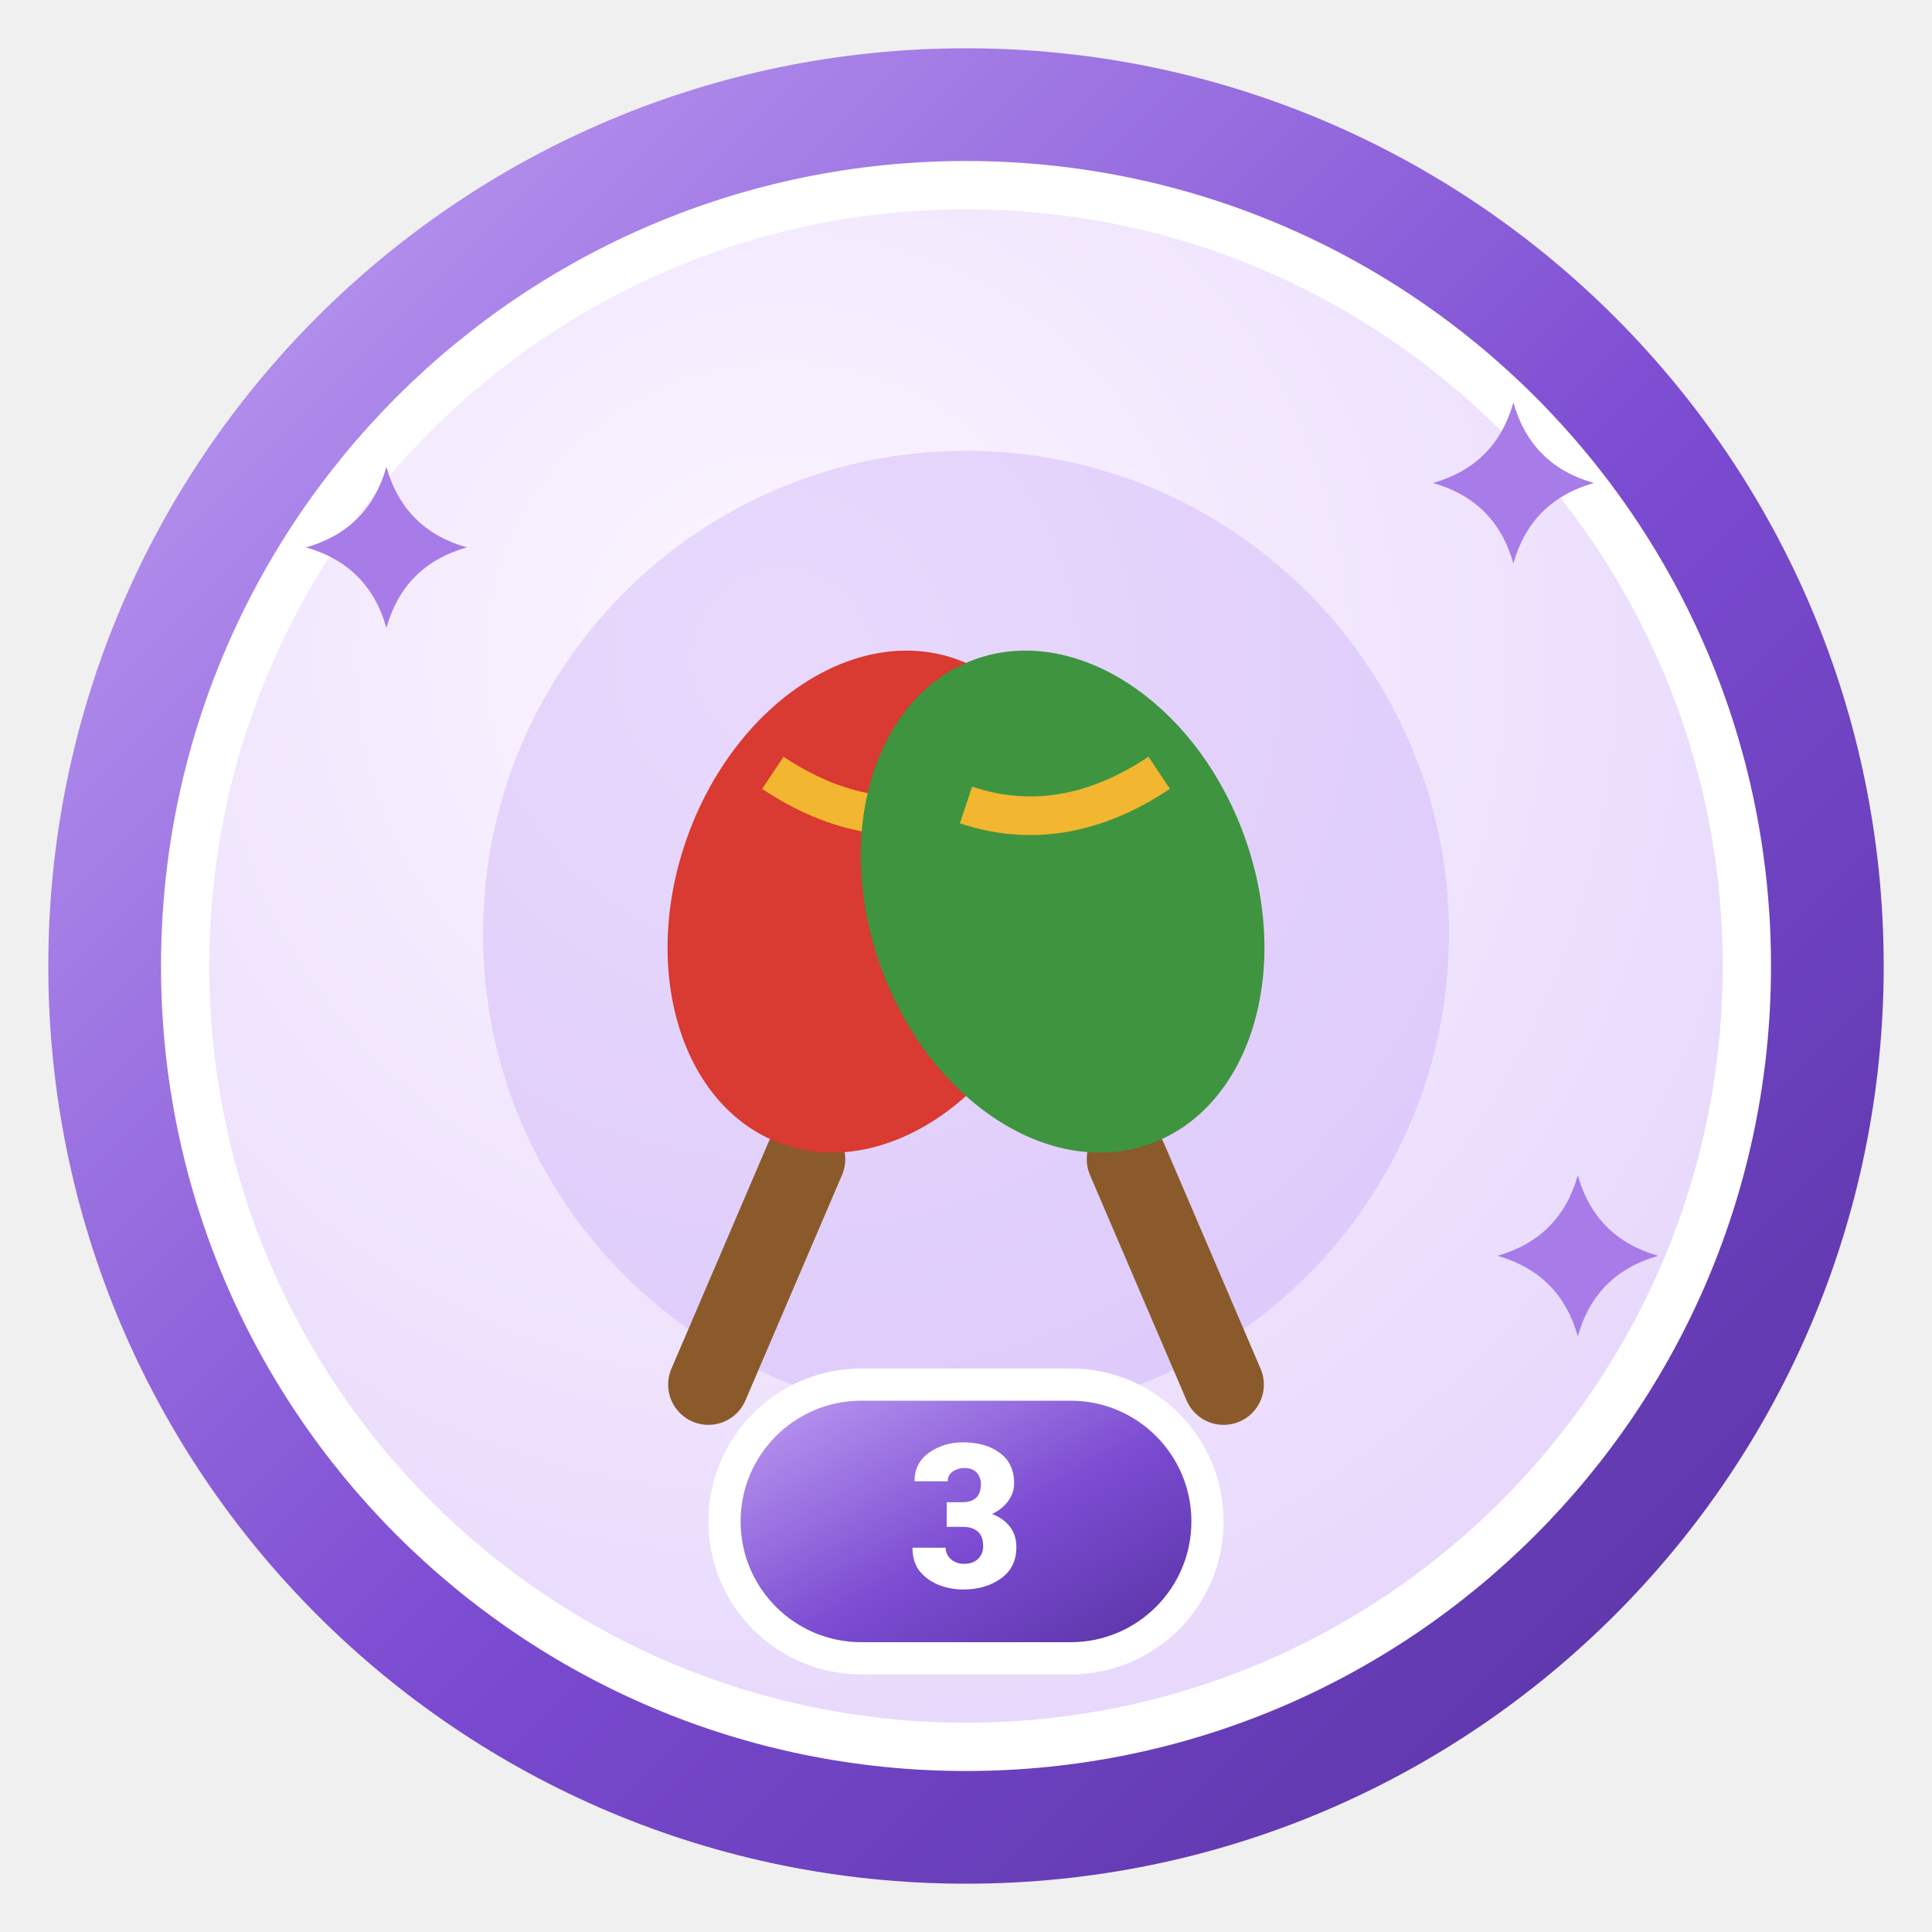
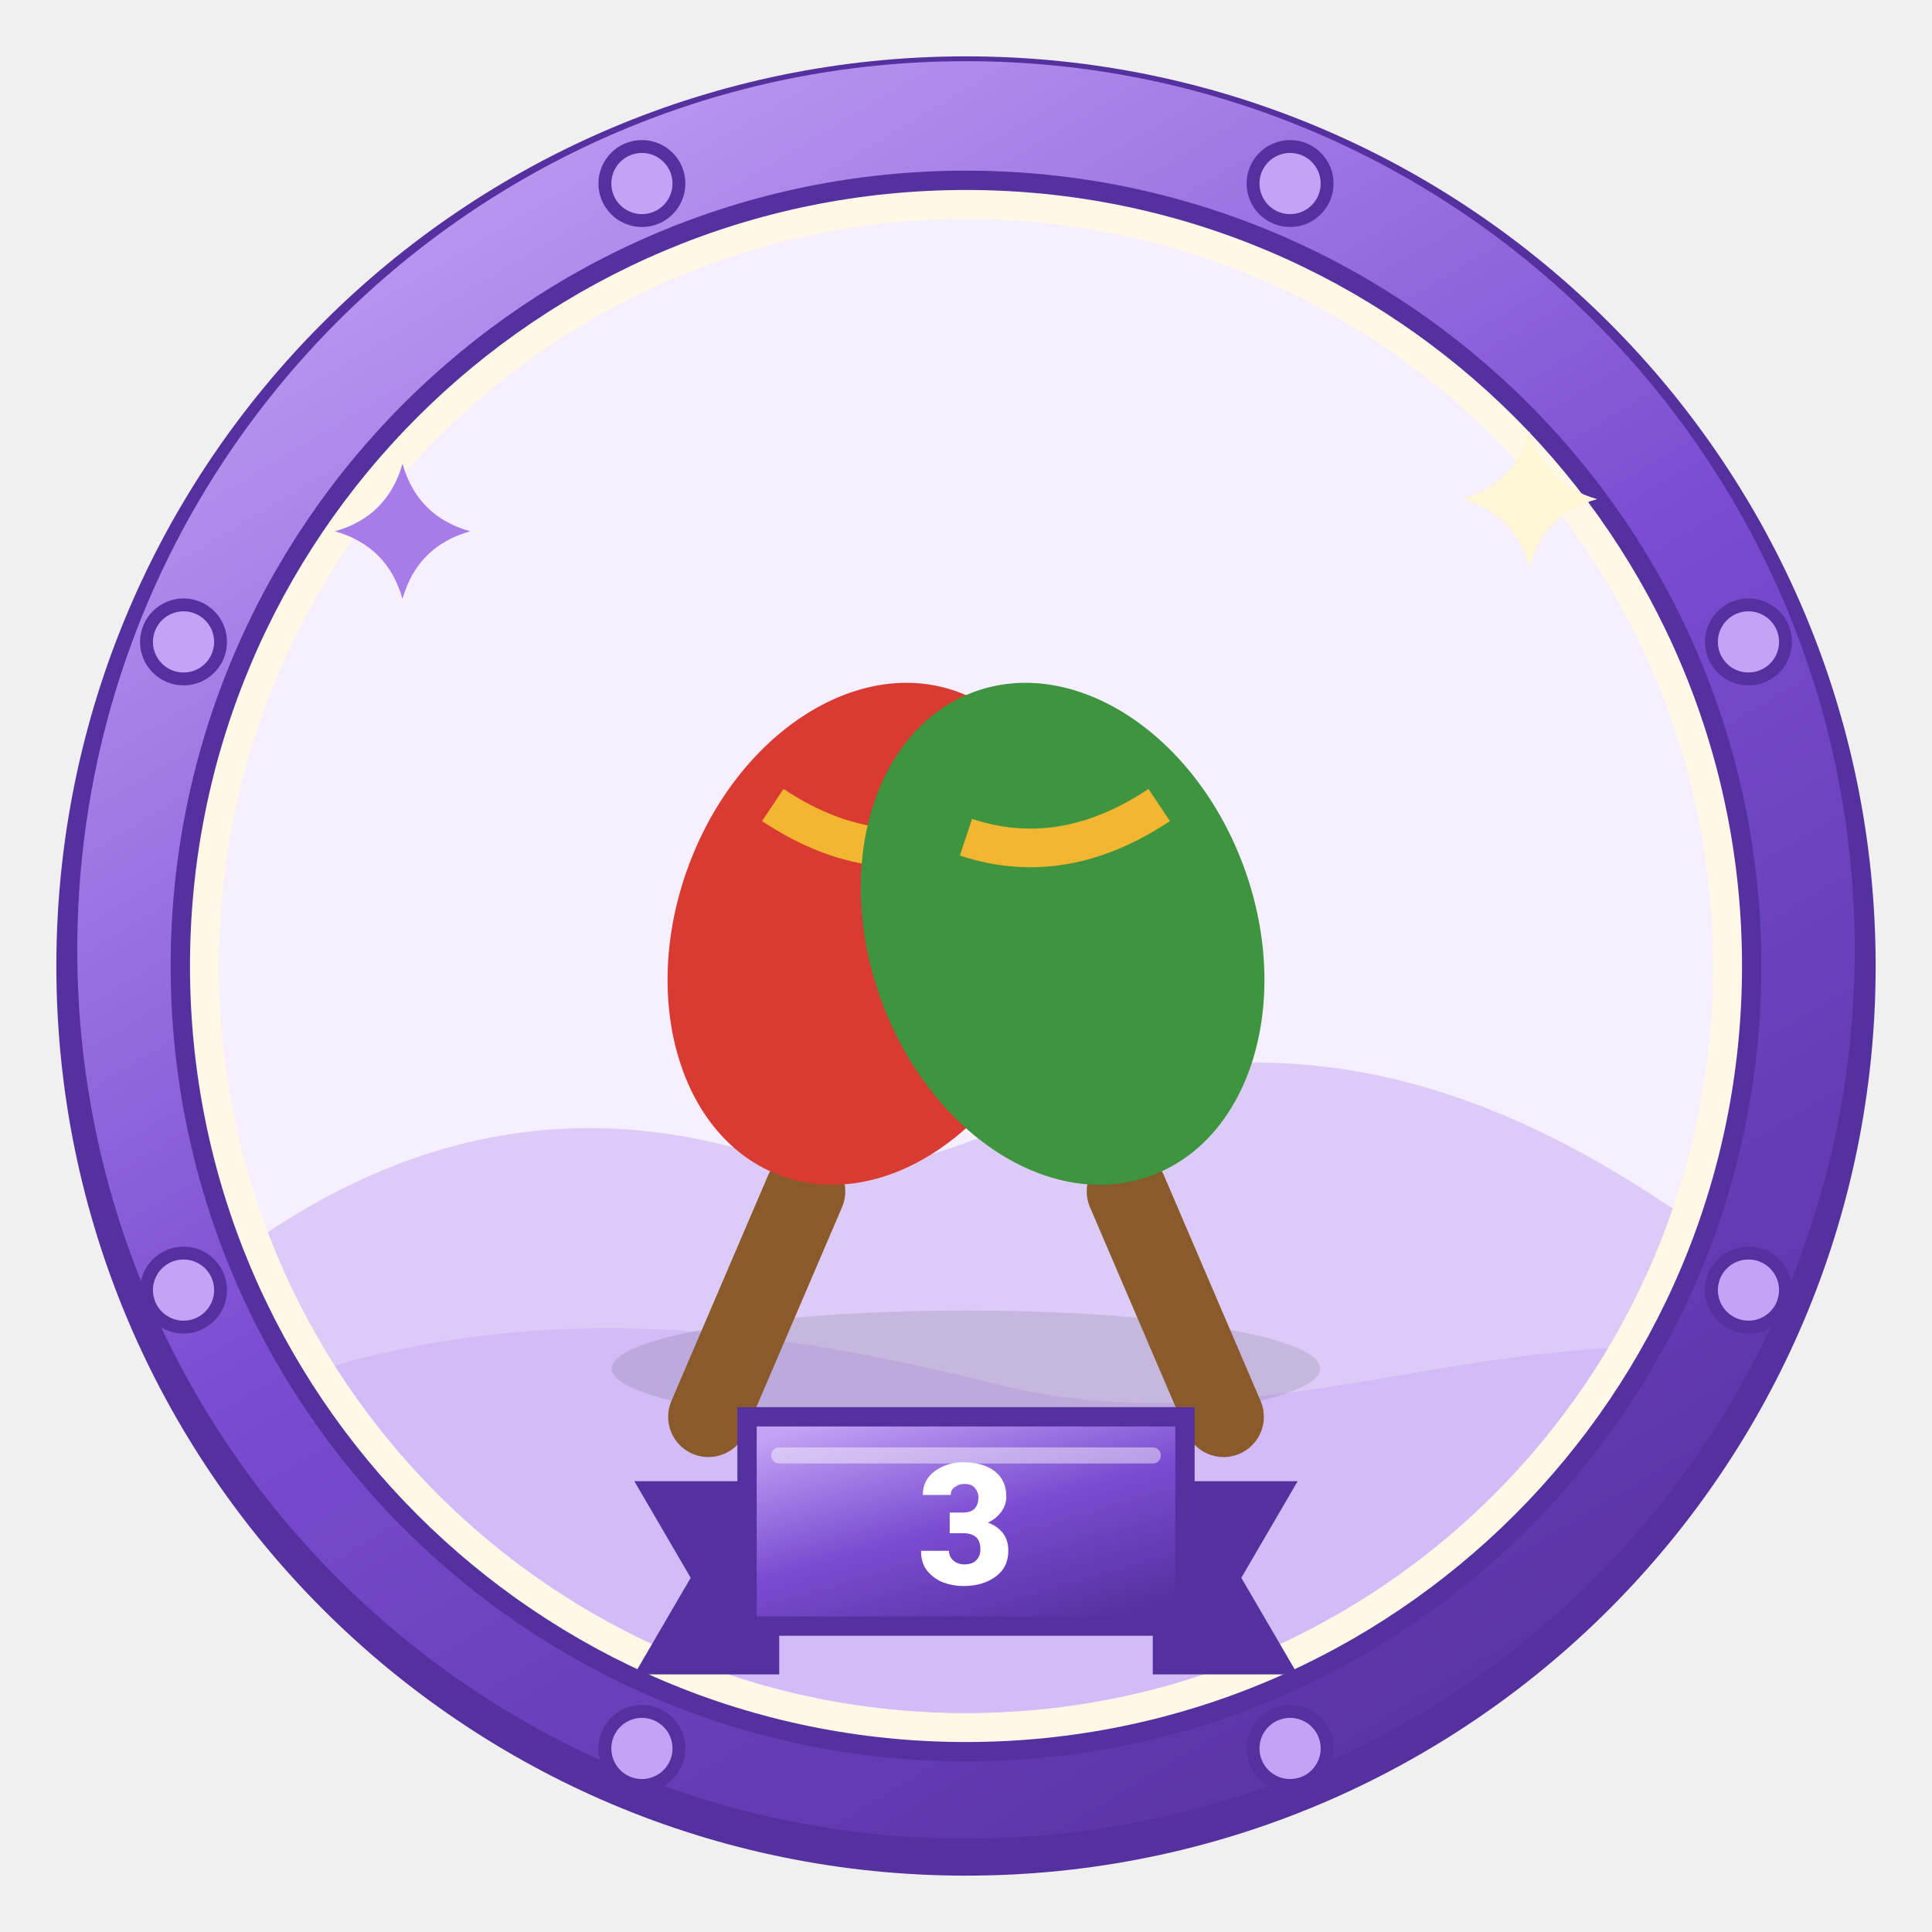
<svg xmlns="http://www.w3.org/2000/svg" viewBox="0 0 120 120" class="bx-badge bx-badge-epic" data-badge="asalto">
  <style>.b-float{animation:b-float 4.8s ease-in-out infinite}
.b-sway{animation:b-sway 5.6s ease-in-out infinite;transform-box:fill-box;transform-origin:50% 100%}
.b-pulse{animation:b-pulse 3.6s ease-in-out infinite}
.b-twinkle{animation:b-twinkle 2.8s ease-in-out infinite;transform-box:fill-box;transform-origin:center}
.b-spin{animation:b-spin 28s linear infinite;transform-origin:60px 60px}
.b-blink{animation:b-blink 5.2s 1.2s infinite;transform-box:fill-box;transform-origin:center;transform:scaleY(0)}
@keyframes b-float{0%,100%{transform:translateY(0)}50%{transform:translateY(-2.5px)}}
@keyframes b-sway{0%,100%{transform:rotate(-3deg)}50%{transform:rotate(3deg)}}
@keyframes b-pulse{0%,100%{opacity:.55}50%{opacity:1}}
@keyframes b-twinkle{0%,100%{opacity:.25;transform:scale(.7)}50%{opacity:1;transform:scale(1)}}
@keyframes b-spin{to{transform:rotate(360deg)}}
@keyframes b-blink{0%,92%,100%{transform:scaleY(0)}95%{transform:scaleY(1)}}
@media (prefers-reduced-motion:reduce){.b-float,.b-sway,.b-pulse,.b-twinkle,.b-spin,.b-blink{animation:none}}</style>
  <defs>
-     <radialGradient id="bx-asalto-bg" cx=".38" cy=".3" r=".85">
-       <stop offset="0" stop-color="#fcf6ff" />
-       <stop offset="1" stop-color="#e4d3fb" />
-     </radialGradient>
-     <linearGradient id="bx-asalto-ring" x1="0" y1="0" x2="1" y2="1">
+     <linearGradient id="bx-asalto-ring" x1=".2" y1="0" x2=".8" y2="1">
      <stop offset="0" stop-color="#c3a3f5" />
-       <stop offset=".55" stop-color="#7b4bd1" />
+       <stop offset=".5" stop-color="#7b4bd1" />
      <stop offset="1" stop-color="#55309f" />
    </linearGradient>
    <clipPath id="bx-asalto-clip">
-       <circle cx="60" cy="60" r="47" />
+       <circle cx="60" cy="60" r="46.4" />
    </clipPath>
    <radialGradient id="bx-asalto-crown" cx=".4" cy=".28" r=".85">
      <stop offset="0" stop-color="#6fc055" />
      <stop offset=".65" stop-color="#3f9440" />
      <stop offset="1" stop-color="#2d7a33" />
    </radialGradient>
  </defs>
-   <circle cx="60" cy="60" r="57" fill="url(#bx-asalto-ring)" />
-   <circle cx="60" cy="60" r="50" fill="#fff" />
-   <circle cx="60" cy="60" r="47" fill="url(#bx-asalto-bg)" />
+   <circle cx="60" cy="60" r="56.5" fill="#55309f" />
+   <circle cx="60" cy="59" r="55.2" fill="url(#bx-asalto-ring)" />
+   <path d="M17.5 46A44.5 44.5 0 0 1 102.5 46" fill="none" stroke="#c3a3f5" stroke-width="2.2" stroke-linecap="round" opacity=".9" />
+   <circle cx="108.6" cy="80.13" r="2.3" fill="#c3a3f5" stroke="#55309f" stroke-width=".8" />
+   <circle cx="80.13" cy="108.6" r="2.3" fill="#c3a3f5" stroke="#55309f" stroke-width=".8" />
+   <circle cx="39.87" cy="108.6" r="2.3" fill="#c3a3f5" stroke="#55309f" stroke-width=".8" />
+   <circle cx="11.4" cy="80.13" r="2.3" fill="#c3a3f5" stroke="#55309f" stroke-width=".8" />
+   <circle cx="11.4" cy="39.87" r="2.3" fill="#c3a3f5" stroke="#55309f" stroke-width=".8" />
+   <circle cx="39.87" cy="11.4" r="2.3" fill="#c3a3f5" stroke="#55309f" stroke-width=".8" />
+   <circle cx="80.13" cy="11.4" r="2.3" fill="#c3a3f5" stroke="#55309f" stroke-width=".8" />
+   <circle cx="108.6" cy="39.87" r="2.3" fill="#c3a3f5" stroke="#55309f" stroke-width=".8" />
+   <circle cx="60" cy="60" r="49.4" fill="#55309f" />
+   <circle cx="60" cy="60" r="48.2" fill="#fff8e6" />
  <g clip-path="url(#bx-asalto-clip)">
-     <circle class="b-pulse" cx="60" cy="58" r="30" fill="#c3a3f5" opacity=".35" />
-     <g class="b-sway">
-       <path d="M50 72L44 86" stroke="#8a5a2b" stroke-width="5" stroke-linecap="round" />
-       <ellipse cx="54" cy="56" rx="12" ry="16" fill="#d93a31" transform="rotate(20 54 56)" />
-       <path d="M48 48Q54 52 60 50" stroke="#f2b630" stroke-width="2.4" fill="none" />
-     </g>
-     <g class="b-sway" style="animation-delay:-2.8s">
-       <path d="M70 72L76 86" stroke="#8a5a2b" stroke-width="5" stroke-linecap="round" />
-       <ellipse cx="66" cy="56" rx="12" ry="16" fill="#3f9440" transform="rotate(-20 66 56)" />
-       <path d="M60 50Q66 52 72 48" stroke="#f2b630" stroke-width="2.4" fill="none" />
+     <circle cx="60" cy="60" r="46.4" fill="#f6efff" />
+     <path d="M12 80C24 70 36 68 48 72C58 75 66 66 78 66C90 66 100 72 108 78V108H12Z" fill="#dccaf7" />
+     <path d="M12 88C30 80 46 82 62 86C78 90 92 82 108 84V108H12Z" fill="#c3a3f5" opacity=".38" />
+     <ellipse cx="60" cy="85" rx="22" ry="3.6" fill="#26372c" opacity=".13" />
+     <g transform="translate(0 2)">
+       <g class="b-sway">
+         <path d="M50 72L44 86" stroke="#8a5a2b" stroke-width="5" stroke-linecap="round" />
+         <ellipse cx="54" cy="56" rx="12" ry="16" fill="#d93a31" transform="rotate(20 54 56)" />
+         <path d="M48 48Q54 52 60 50" stroke="#f2b630" stroke-width="2.4" fill="none" />
+       </g>
+       <g class="b-sway" style="animation-delay:-2.8s">
+         <path d="M70 72L76 86" stroke="#8a5a2b" stroke-width="5" stroke-linecap="round" />
+         <ellipse cx="66" cy="56" rx="12" ry="16" fill="#3f9440" transform="rotate(-20 66 56)" />
+         <path d="M60 50Q66 52 72 48" stroke="#f2b630" stroke-width="2.4" fill="none" />
+       </g>
    </g>
  </g>
-   <path class="b-twinkle" style="animation-delay:0s" fill="#a77ce8" d="M24 29Q25.1 32.9 29 34Q25.1 35.1 24 39Q22.9 35.1 19 34Q22.9 32.9 24 29Z" />
-   <path class="b-twinkle" style="animation-delay:0.7s" fill="#a77ce8" d="M94 25Q95.1 28.9 99 30Q95.1 31.1 94 35Q92.9 31.1 89 30Q92.9 28.9 94 25Z" />
-   <path class="b-twinkle" style="animation-delay:1.4s" fill="#a77ce8" d="M98 73Q99.1 76.9 103 78Q99.1 79.1 98 83Q96.9 79.1 93 78Q96.9 76.9 98 73Z" />
+   <path class="b-twinkle" style="animation-delay:0s" fill="#a77ce8" d="M25 28.8Q25.924 32.076 29.2 33Q25.924 33.924 25 37.2Q24.076 33.924 20.8 33Q24.076 32.076 25 28.8Z" />
+   <path class="b-twinkle" style="animation-delay:0.9s" fill="#fff6d6" d="M95 26.8Q95.924 30.076 99.2 31Q95.924 31.924 95 35.2Q94.076 31.924 90.8 31Q94.076 30.076 95 26.8Z" />
  <g>
-     <rect x="45" y="86" width="30" height="17" rx="8.5" fill="url(#bx-asalto-ring)" stroke="#fff" stroke-width="2" />
-     <text x="60" y="98.6" text-anchor="middle" font-family="system-ui,-apple-system,'Segoe UI',Roboto,Arial,sans-serif" font-size="12.5" font-weight="800" fill="#fff">3</text>
+     <path d="M39.4 92L48.4 92L48.4 104L39.4 104L42.9 98Z" fill="#55309f" />
+     <path d="M80.6 92L71.6 92L71.6 104L80.6 104L77.1 98Z" fill="#55309f" />
+     <path d="M46.4 88H73.6V101H46.4Z" fill="url(#bx-asalto-ring)" stroke="#55309f" stroke-width="1.2" />
+     <path d="M48.4 90.4H71.6" stroke="#fff" stroke-width="1" opacity=".45" stroke-linecap="round" />
+     <text x="60" y="98.4" text-anchor="middle" font-family="system-ui,-apple-system,'Segoe UI',Roboto,Arial,sans-serif" font-size="10.5" font-weight="800" letter-spacing=".4" fill="#fff">3</text>
  </g>
</svg>
